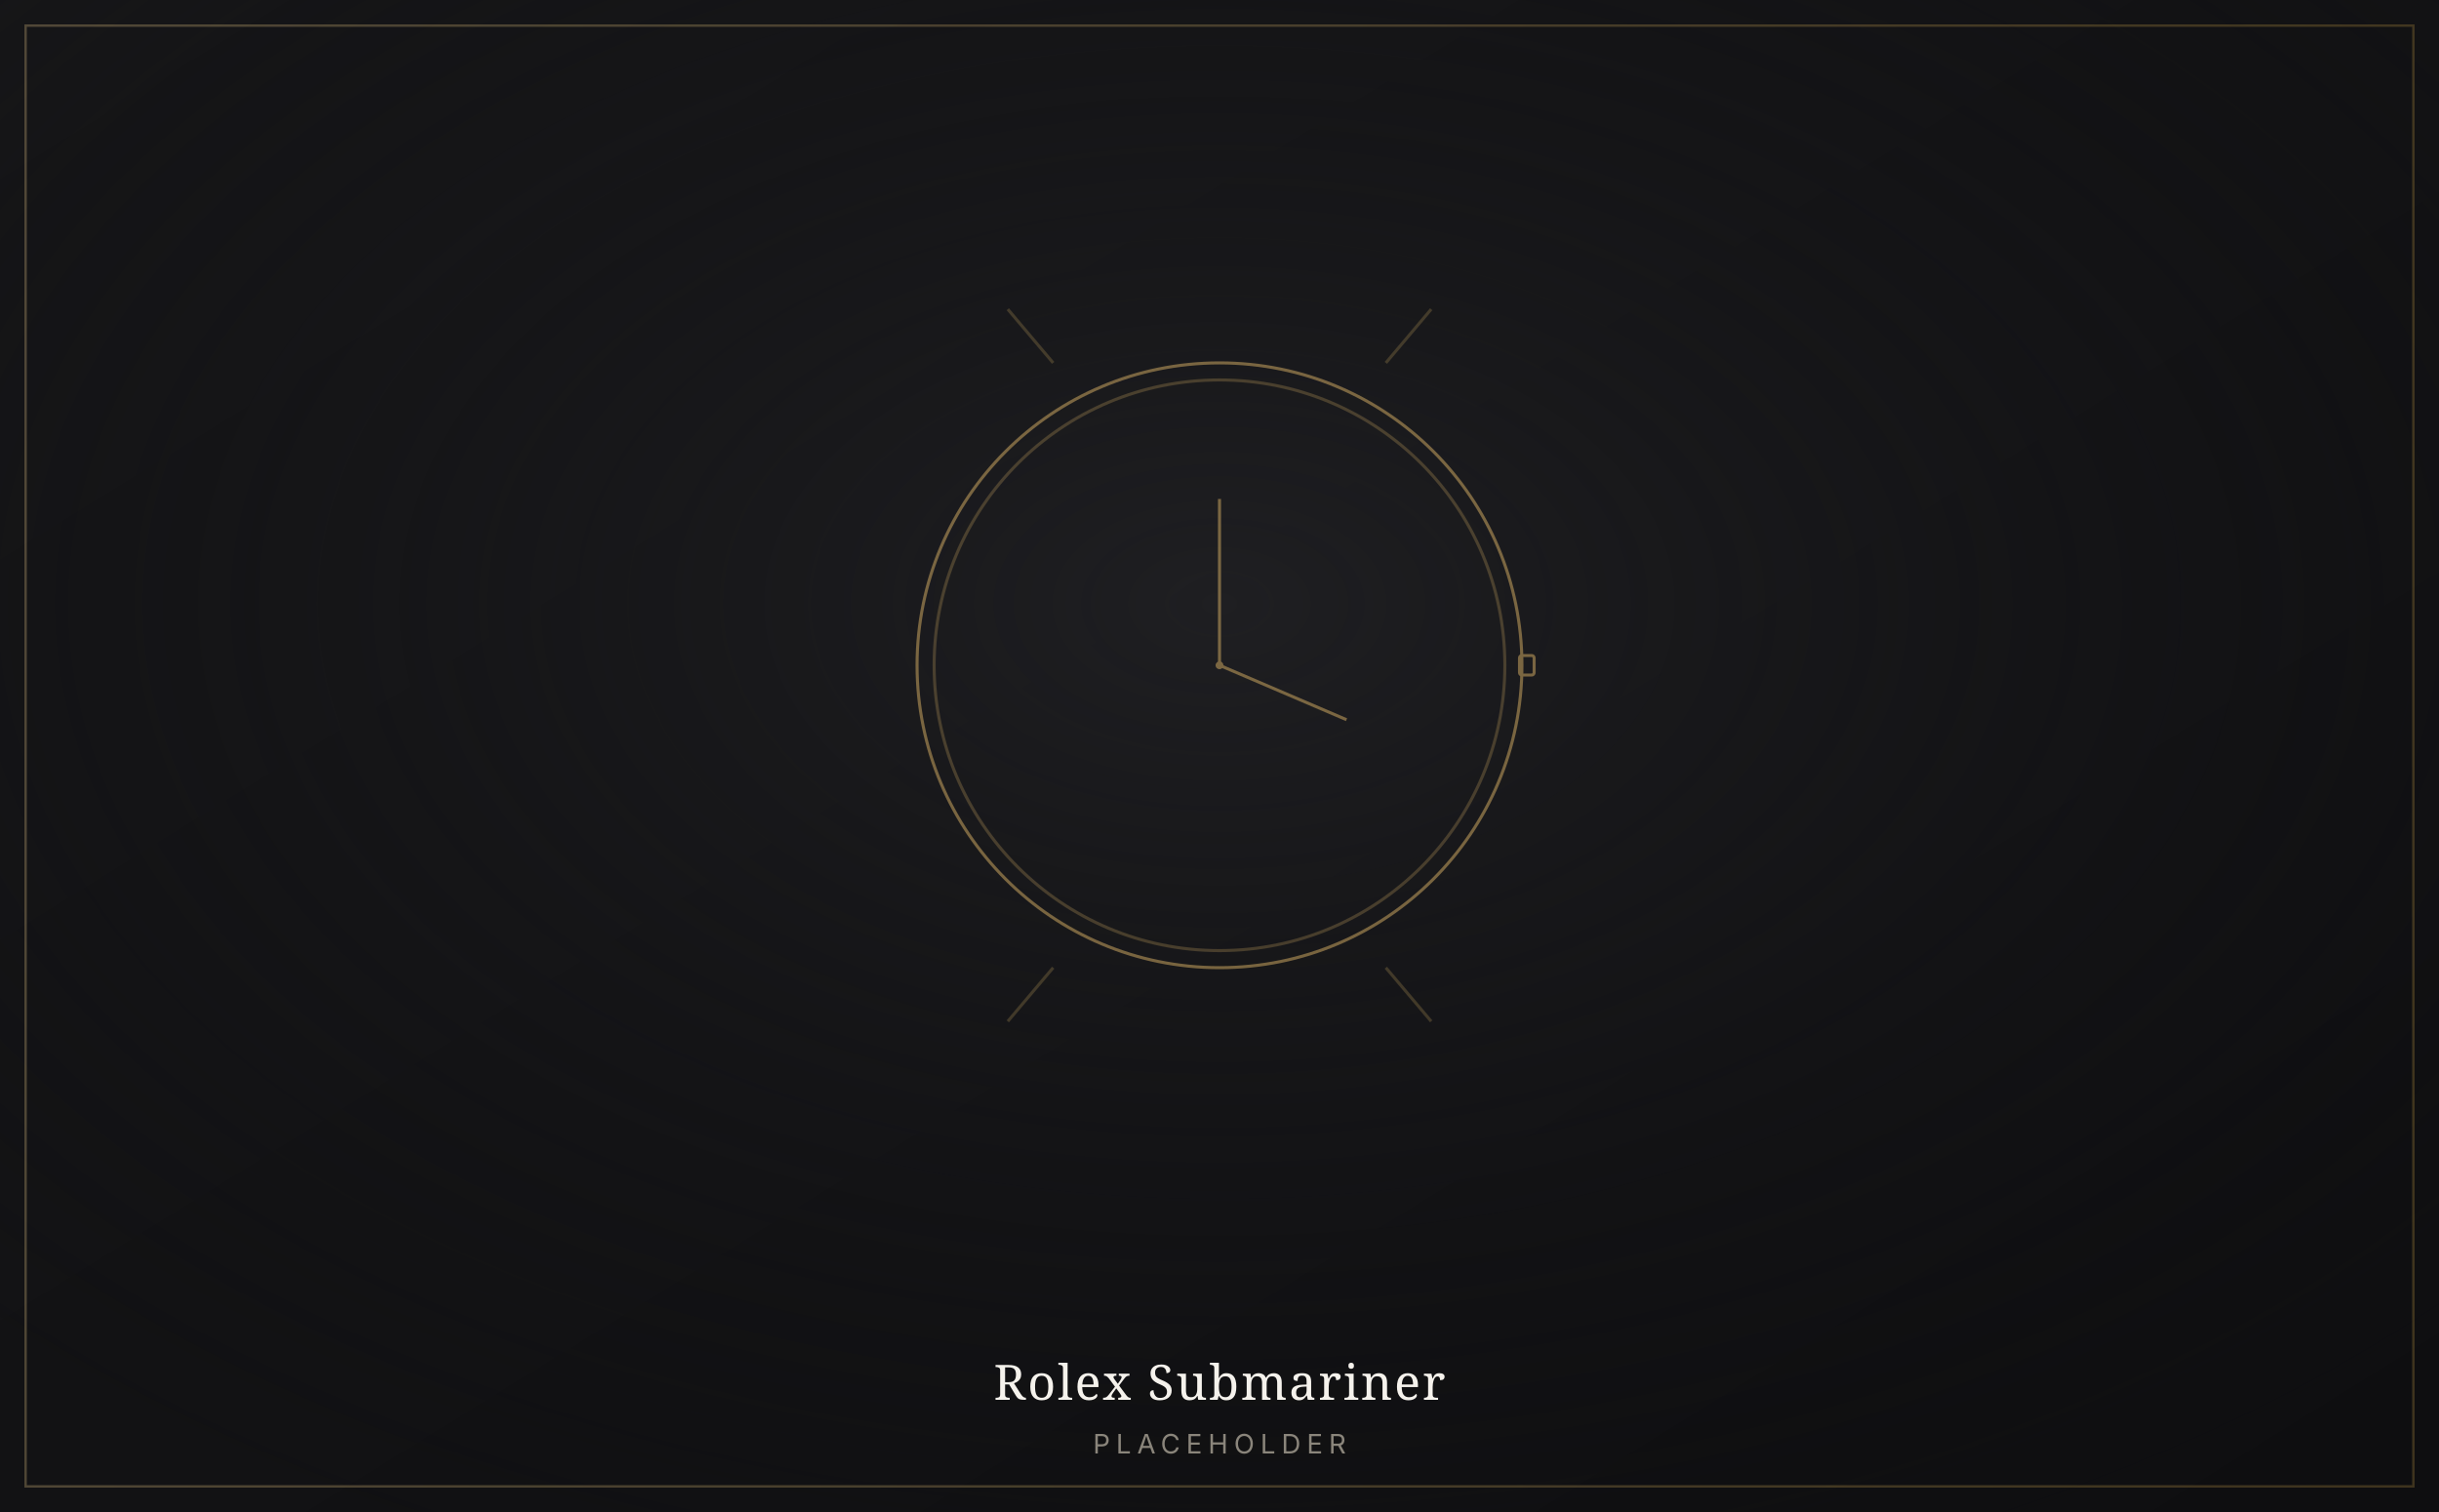
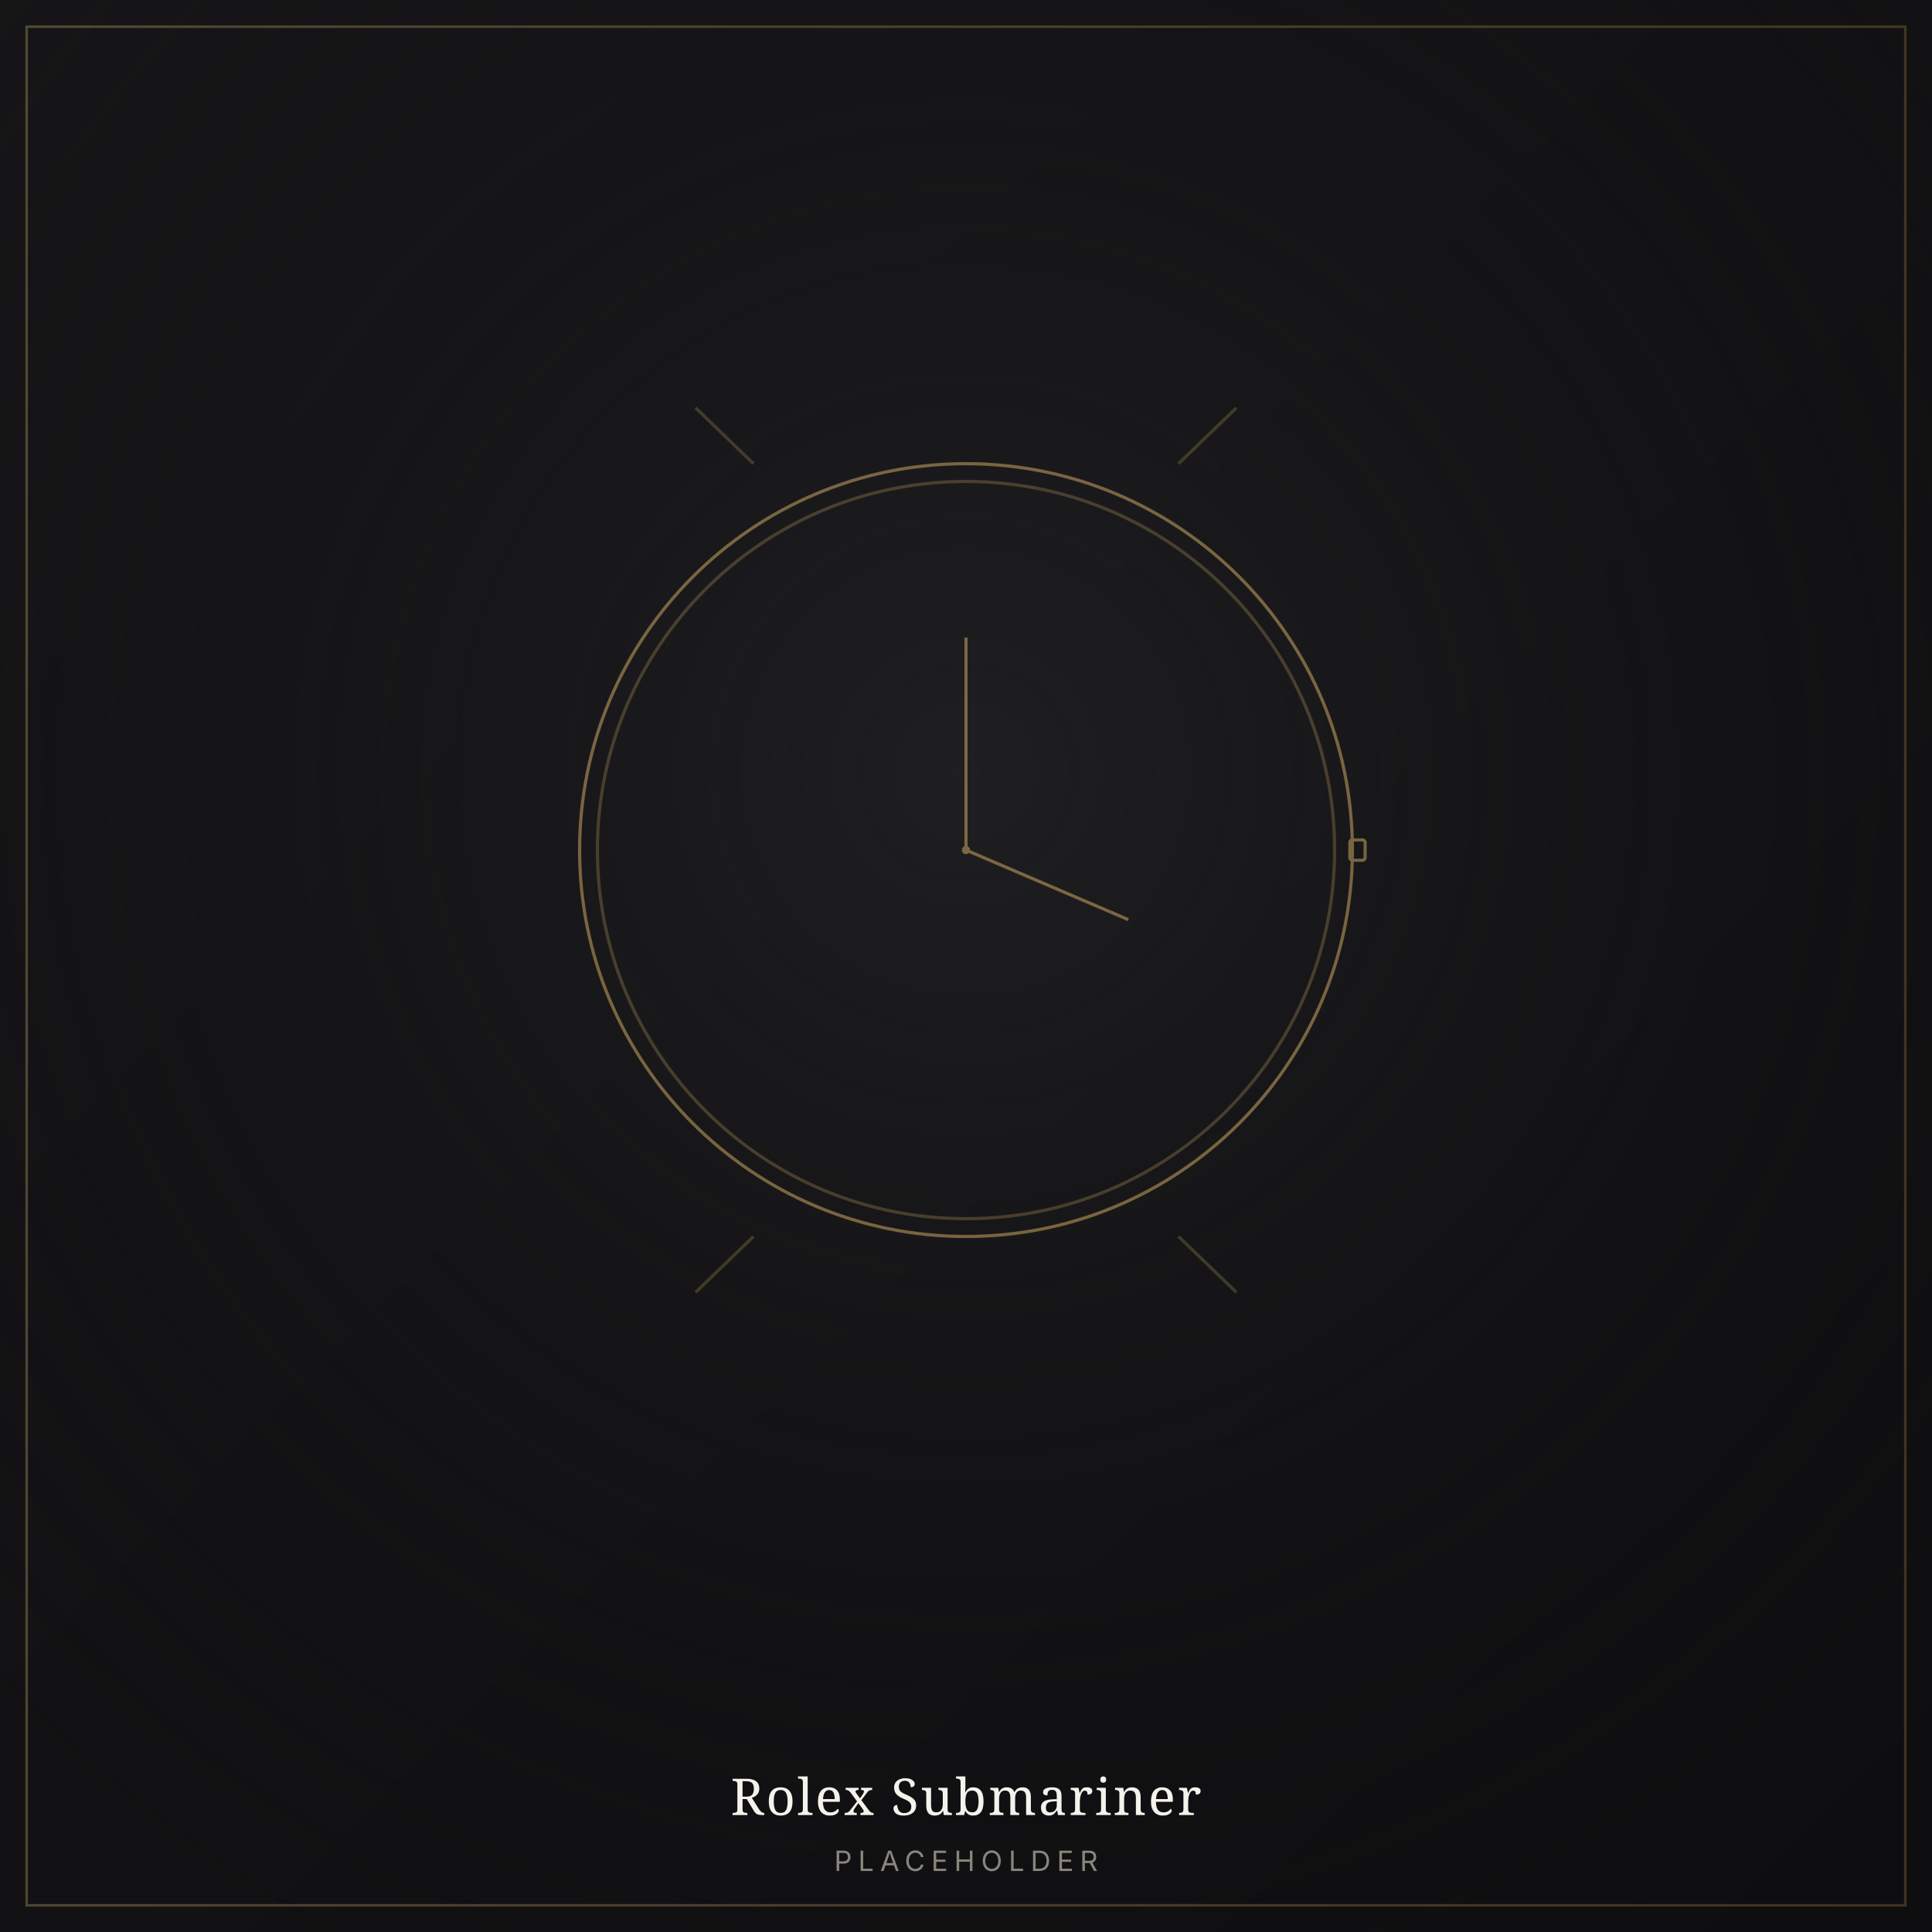
- <svg xmlns="http://www.w3.org/2000/svg" width="1000" height="620" viewBox="0 0 1000 620" role="img" aria-label="Rolex Submariner">
+ <svg xmlns="http://www.w3.org/2000/svg" width="760" height="760" viewBox="0 0 760 760" role="img" aria-label="Rolex Submariner">
  <defs>
    <linearGradient id="bg" x1="0" y1="0" x2="1" y2="1">
      <stop offset="0" stop-color="#161618" />
      <stop offset="1" stop-color="#0E0E10" />
    </linearGradient>
    <linearGradient id="gold" x1="0" y1="0" x2="1" y2="0">
      <stop offset="0" stop-color="#E8C887" />
      <stop offset="1" stop-color="#B8923F" />
    </linearGradient>
    <radialGradient id="glow" cx="0.5" cy="0.4" r="0.7">
      <stop offset="0" stop-color="#1F1F22" />
      <stop offset="1" stop-color="#0E0E10" stop-opacity="0" />
    </radialGradient>
  </defs>
-   <rect width="1000" height="620" fill="url(#bg)" />
-   <rect width="1000" height="620" fill="url(#glow)" />
-   <rect x="10.5" y="10.5" width="979" height="599" fill="none" stroke="url(#gold)" stroke-opacity="0.28" />
+   <rect width="760" height="760" fill="url(#bg)" />
+   <rect width="760" height="760" fill="url(#glow)" />
+   <rect x="10.5" y="10.5" width="739" height="739" fill="none" stroke="url(#gold)" stroke-opacity="0.28" />
  <g stroke="#C9A45F" stroke-width="1.25" fill="none" opacity="0.55">
-     <circle cx="500" cy="272.8" r="124" />
-     <circle cx="500" cy="272.8" r="117" stroke-opacity="0.5" />
-     <line x1="500" y1="272.8" x2="500" y2="204.6" />
-     <line x1="500" y1="272.8" x2="552.08" y2="295.12" />
-     <circle cx="500" cy="272.8" r="1.6" fill="#C9A45F" stroke="none" />
-     <rect x="623" y="268.8" width="6" height="8" rx="1" />
-     <path d="M 431.8 148.8 L 413.2 126.8                M 568.2 148.8 L 586.8 126.8                M 431.8 396.8 L 413.2 418.8                M 568.2 396.8 L 586.8 418.8" stroke-opacity="0.45" />
+     <circle cx="380" cy="334.4" r="152" />
+     <circle cx="380" cy="334.4" r="145" stroke-opacity="0.5" />
+     <line x1="380" y1="334.4" x2="380" y2="250.8" />
+     <line x1="380" y1="334.4" x2="443.84" y2="361.76" />
+     <circle cx="380" cy="334.4" r="1.6" fill="#C9A45F" stroke="none" />
+     <rect x="531" y="330.4" width="6" height="8" rx="1" />
+     <path d="M 296.4 182.4 L 273.6 160.4                M 463.6 182.4 L 486.4 160.4                M 296.4 486.4 L 273.6 508.4                M 463.6 486.4 L 486.4 508.4" stroke-opacity="0.45" />
  </g>
-   <text x="500" y="574" fill="#F5F2EC" font-family="Georgia, serif" font-size="20" text-anchor="middle" letter-spacing="0.04em">Rolex Submariner</text>
-   <text x="500" y="596" fill="#8A857B" font-family="Inter, sans-serif" font-size="11" text-anchor="middle" letter-spacing="0.22em">PLACEHOLDER</text>
+   <text x="380" y="714" fill="#F5F2EC" font-family="Georgia, serif" font-size="20" text-anchor="middle" letter-spacing="0.04em">Rolex Submariner</text>
+   <text x="380" y="736" fill="#8A857B" font-family="Inter, sans-serif" font-size="11" text-anchor="middle" letter-spacing="0.22em">PLACEHOLDER</text>
</svg>
